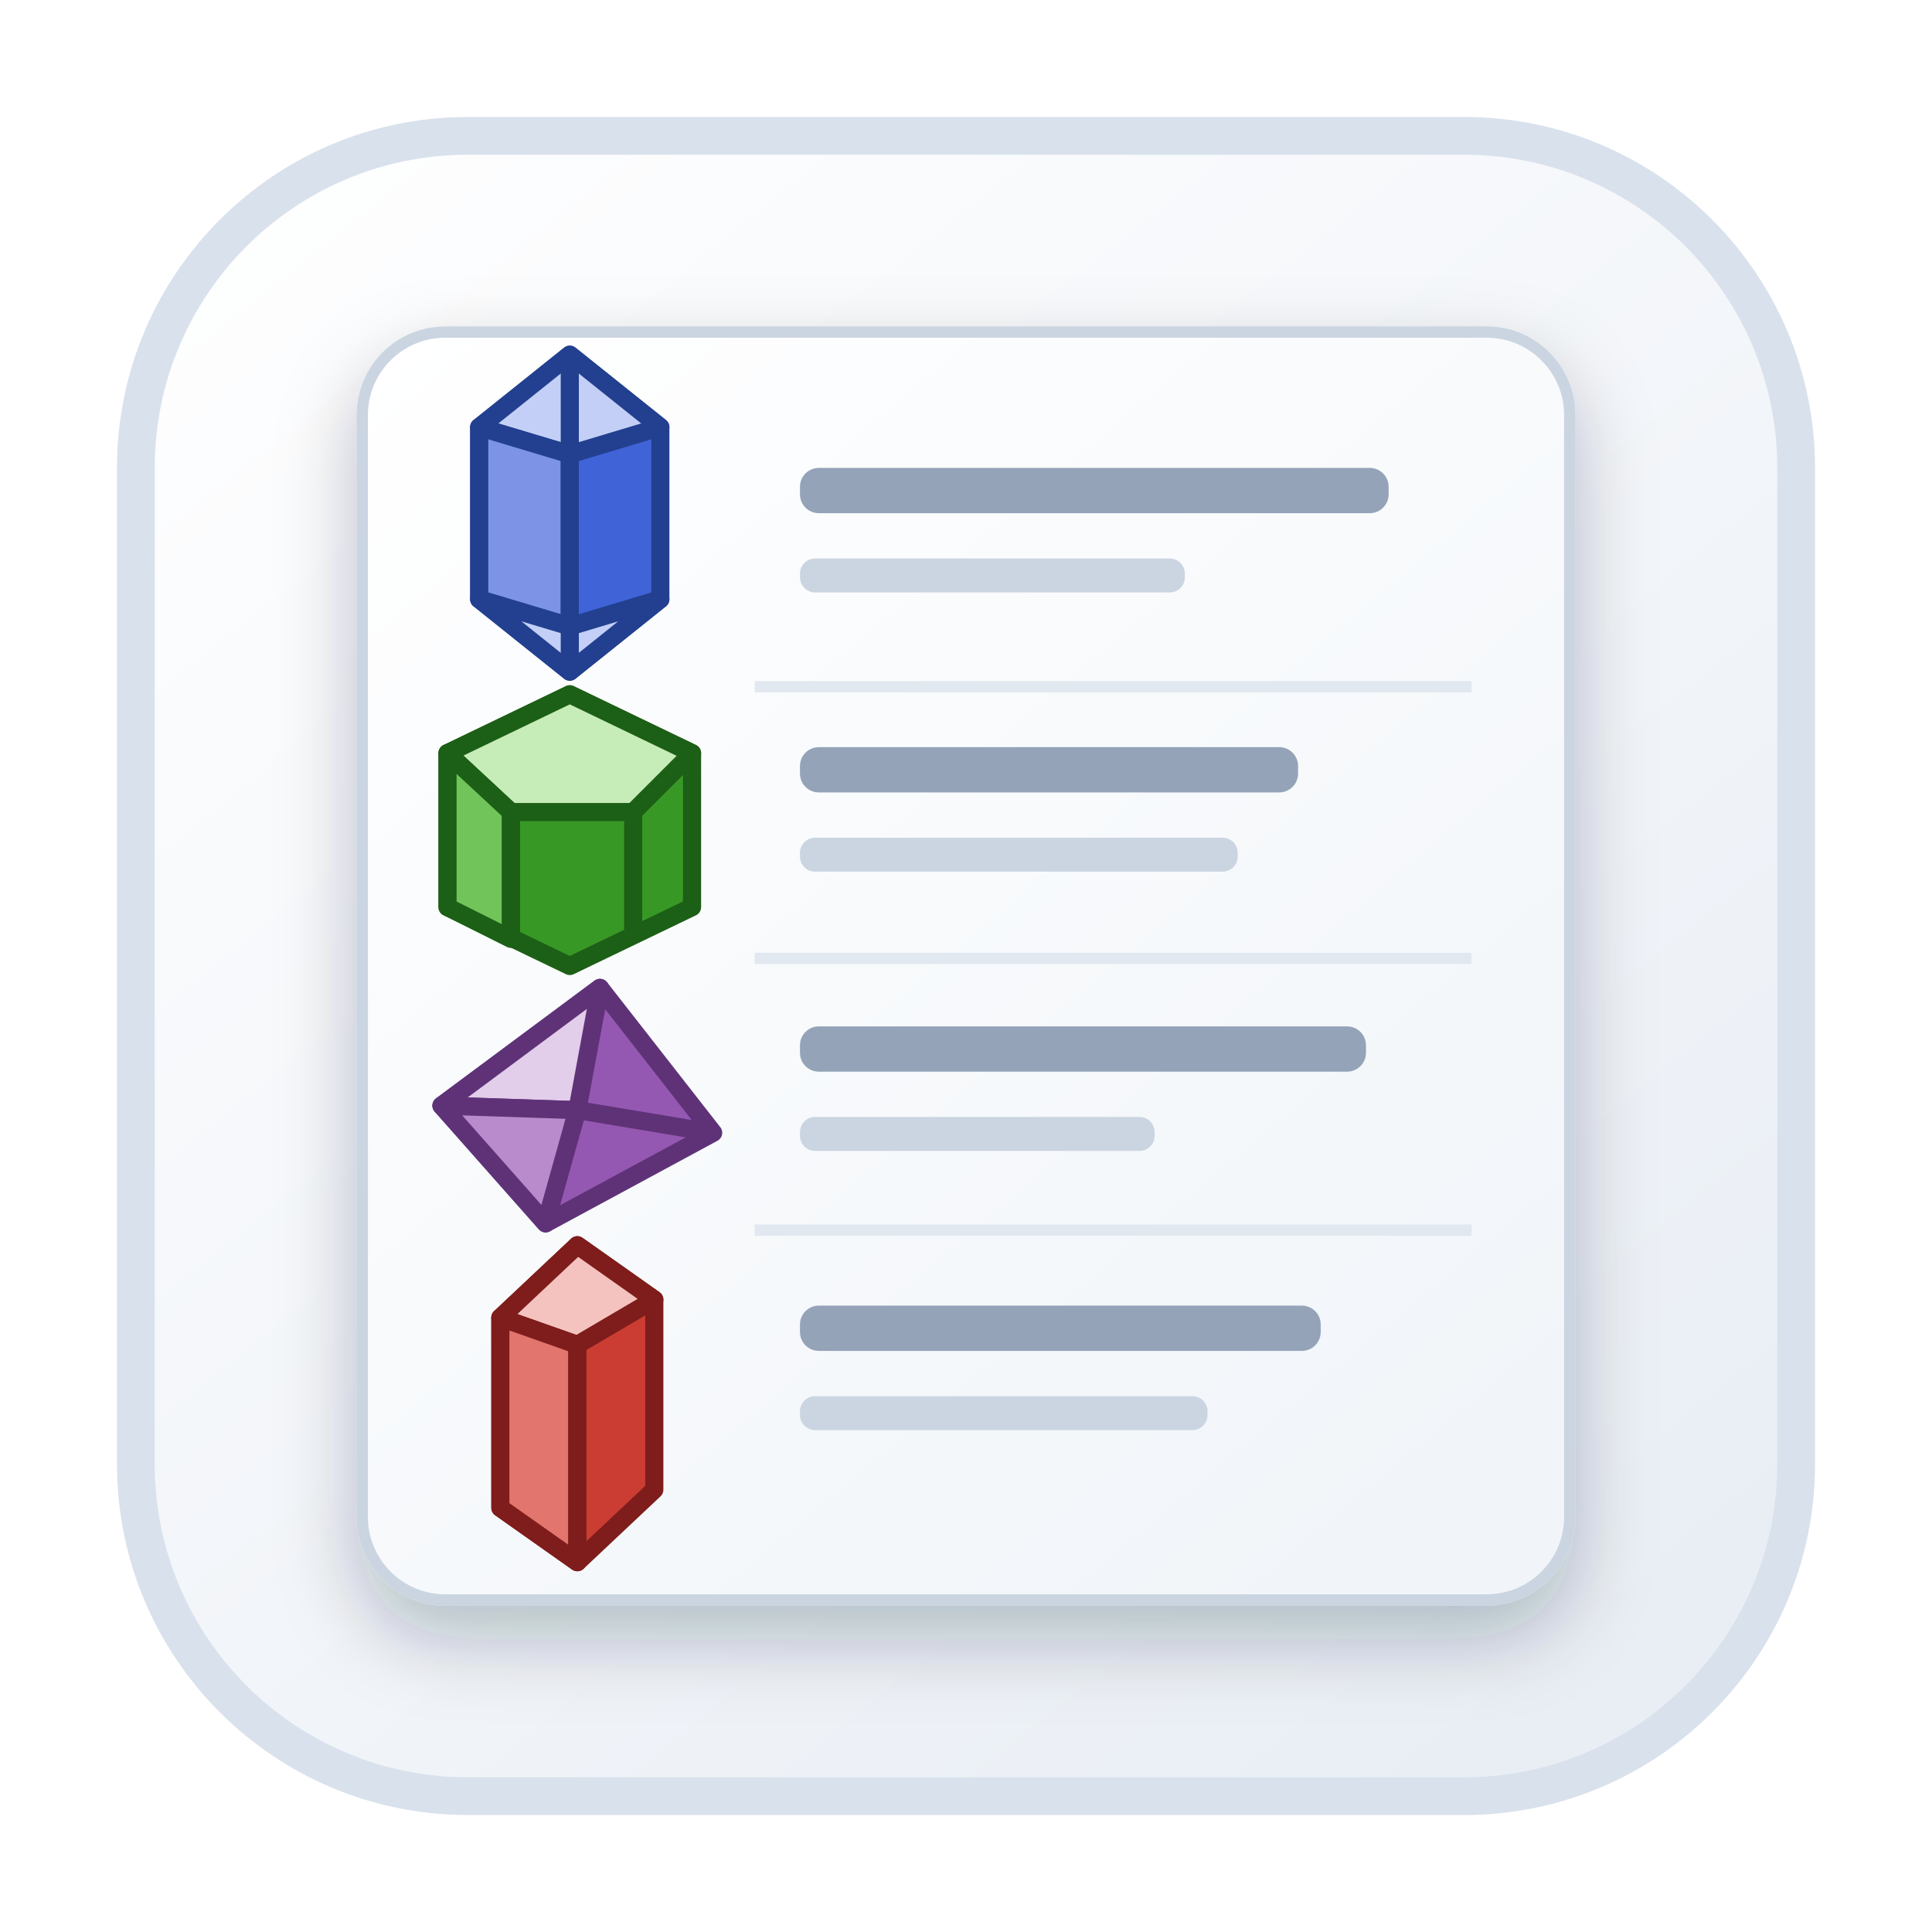
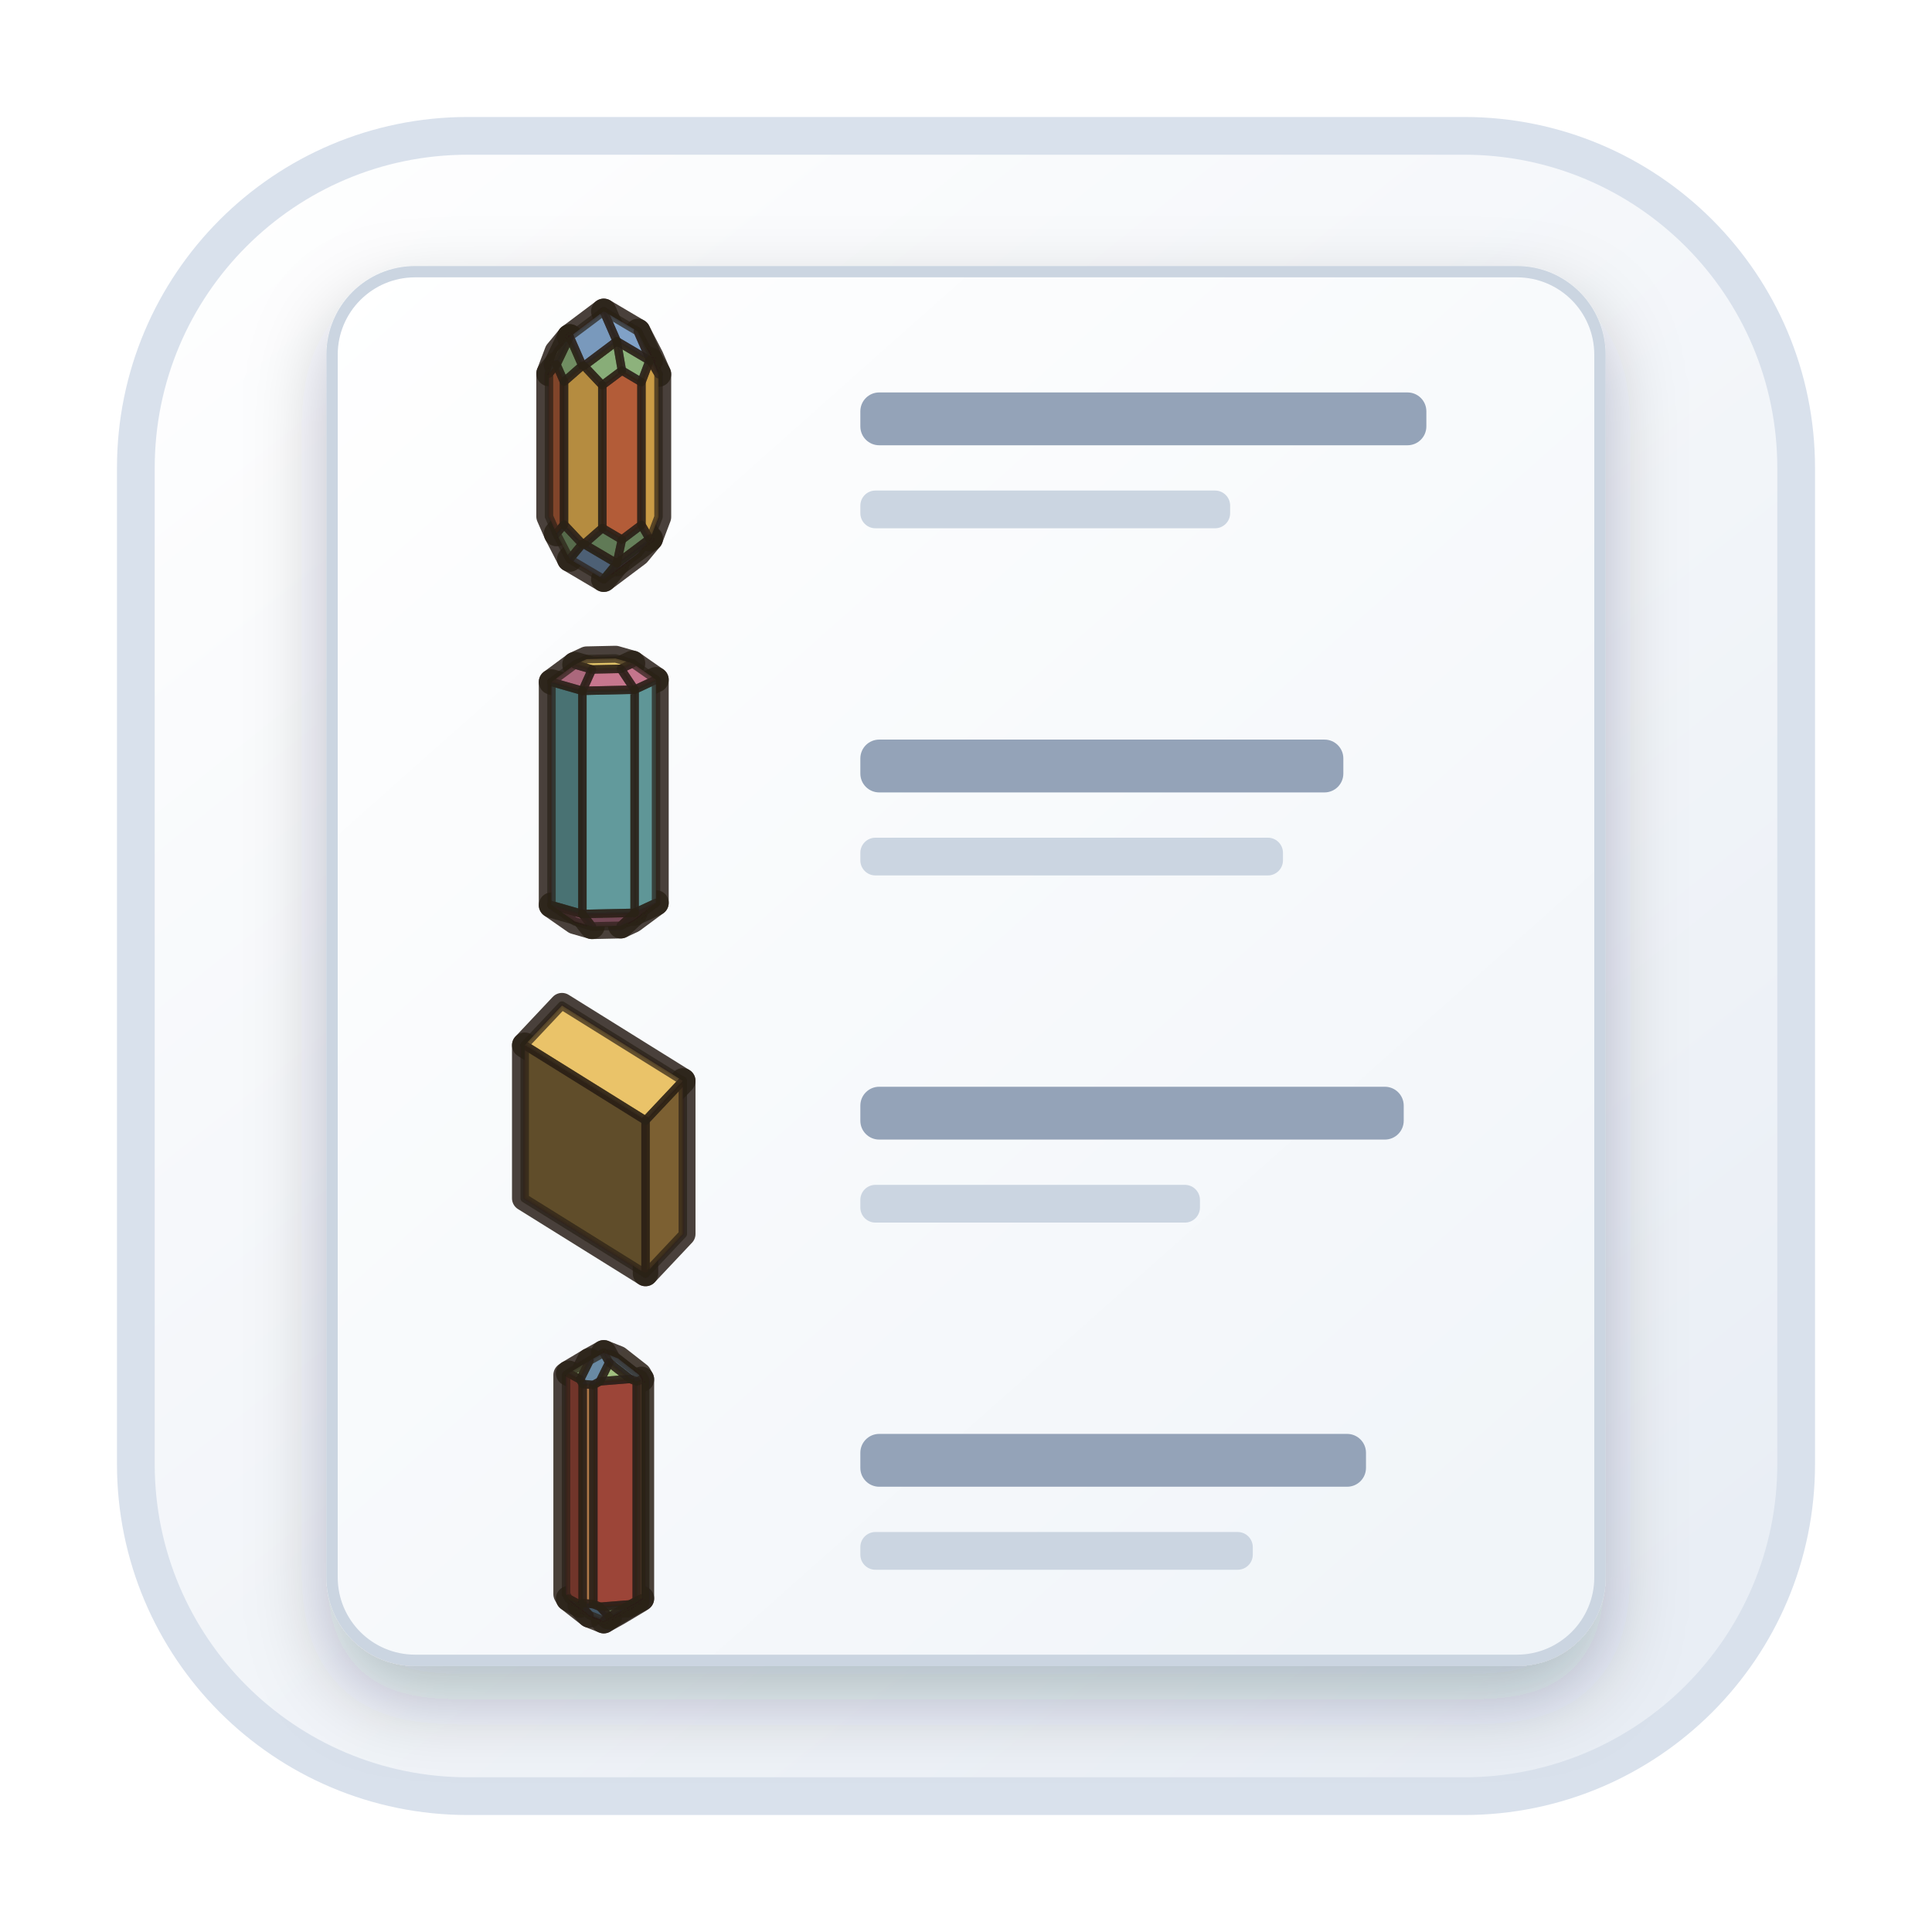
<svg xmlns="http://www.w3.org/2000/svg" viewBox="0 0 512 512" role="img" aria-labelledby="title desc">
  <defs>
    <linearGradient id="tile" x2="0.8" y2="1">
      <stop stop-color="#ffffff" />
      <stop offset="1" stop-color="#e9eef5" />
    </linearGradient>
    <linearGradient id="paper" x2="0.8" y2="1">
      <stop stop-color="#ffffff" />
      <stop offset="1" stop-color="#f1f5f9" />
    </linearGradient>
    <filter id="shadow" x="-25%" y="-25%" width="150%" height="150%">
      <feDropShadow dx="0" dy="9" stdDeviation="10" flood-color="#0f1b2d" flood-opacity="0.25" />
    </filter>
  </defs>
-   <rect x="36" y="36" width="440" height="440" rx="88" fill="url(#tile)" />
-   <rect x="36" y="36" width="440" height="440" rx="88" fill="none" stroke="#d9e1ec" stroke-width="10" />
+   <rect x="36" y="36" width="440" height="440" rx="88" fill="url(#tile)" stroke="#d9e1ec" stroke-width="10" />
  <g filter="url(#shadow)">
-     <rect x="96" y="88" width="320" height="336" rx="22" fill="url(#paper)" stroke="#cbd5e1" stroke-width="3" />
-     <path d="M200 182 H390 M200 254 H390 M200 326 H390" stroke="#e2e8f0" stroke-width="3" />
-     <g stroke-linejoin="round" stroke-width="4">
-       <g stroke="#24408f" transform="translate(151 136) scale(1.2) translate(-151 -143)">
-         <polygon points="151,108 171,124 171,162 151,178 131,162 131,124" fill="#4063d8" />
-         <polygon points="151,108 131,124 151,130 171,124" fill="#c3cff6" />
-         <polygon points="131,124 151,130 151,168 131,162" fill="#7b93e6" />
-         <polygon points="131,162 151,168 171,162 151,178" fill="#c3cff6" />
-         <path d="M151 108 V130 M151 130 V168 M151 168 V178" fill="none" />
+     <rect x="88" y="72" width="336" height="368" rx="22" fill="url(#paper)" stroke="#cbd5e1" stroke-width="3" />
+     <g stroke="#2a2018" stroke-linejoin="round">
+       <g fill="none" stroke-opacity="0.85" stroke-width="6.73">
+         <polygon points="160.00,153.50 169.02,146.73 172.35,142.71 172.15,142.80 163.46,149.32" />
+         <polygon points="160.00,153.50 163.46,149.32 154.77,144.19 154.32,144.15 150.98,148.17" />
+         <polygon points="154.32,144.15 149.47,139.00 147.48,141.40 150.98,148.17" />
+         <polygon points="172.15,142.80 169.99,139.11 164.81,143.01 163.46,149.32" />
+         <polygon points="172.35,95.46 174.51,99.15 172.52,94.60 169.02,87.83" />
+         <polygon points="147.48,96.60 145.49,99.00 145.49,136.85 147.48,141.40 149.47,139.00 149.47,101.15" />
+         <polygon points="169.99,139.11 172.15,142.80 172.35,142.71 174.51,137.00 174.51,99.15 172.35,95.46 172.15,95.56 169.99,101.27" />
+         <polygon points="147.65,93.29 145.49,99.00 147.48,96.60 150.98,89.27" />
+         <polygon points="163.46,149.32 164.81,143.01 159.62,139.94 154.77,144.19" />
+         <polygon points="160.00,82.50 163.46,90.43 172.15,95.56 172.35,95.46 169.02,87.83" />
+         <polygon points="149.47,101.15 149.47,139.00 154.32,144.15 154.77,144.19 159.62,139.94 159.62,102.09 154.77,96.95 154.32,96.90" />
+         <polygon points="169.99,101.27 164.81,98.20 159.62,102.09 159.62,139.94 164.81,143.01 169.99,139.11" />
+         <polygon points="150.98,89.27 147.48,96.60 149.47,101.15 154.32,96.90" />
+         <polygon points="150.98,89.27 154.32,96.90 154.77,96.95 163.46,90.43 160.00,82.50" />
+         <polygon points="163.46,90.43 164.81,98.20 169.99,101.27 172.15,95.56" />
+         <polygon points="154.77,96.95 159.62,102.09 164.81,98.20 163.46,90.43" />
      </g>
-       <g stroke="#1f5f16" transform="translate(151 220) scale(1.2) translate(-151 -220)">
-         <polygon points="151,190 178,203 178,237 151,250 124,237 124,203" fill="#389826" />
-         <polygon points="151,190 178,203 165,216 138,216 124,203" fill="#c6ecb8" />
-         <polygon points="124,203 138,216 138,244 124,237" fill="#6fc45a" />
-         <path d="M165 216 V244 M138 216 V244" fill="none" />
+       <g stroke-opacity="0.18" stroke-width="0.75">
+         <polygon points="160.00,153.50 169.02,146.73 172.35,142.71 172.15,142.80 163.46,149.32" fill="#4d6075" />
+         <polygon points="160.00,153.50 163.46,149.32 154.77,144.19 154.32,144.15 150.98,148.17" fill="#4d6075" />
+         <polygon points="154.32,144.15 149.47,139.00 147.48,141.40 150.98,148.17" fill="#566b4c" />
+         <polygon points="172.15,142.80 169.99,139.11 164.81,143.01 163.46,149.32" fill="#66805a" />
+         <polygon points="172.35,95.46 174.51,99.15 172.52,94.60 169.02,87.83" fill="#79996b" />
+         <polygon points="147.48,96.60 145.49,99.00 145.49,136.85 147.48,141.40 149.47,139.00 149.47,101.15" fill="#81442b" />
+         <polygon points="169.99,139.11 172.15,142.80 172.35,142.71 174.51,137.00 174.51,99.15 172.35,95.46 172.15,95.56 169.99,101.27" fill="#c99b45" />
+         <polygon points="147.65,93.29 145.49,99.00 147.48,96.60 150.98,89.27" fill="#5f7754" />
+         <polygon points="163.46,149.32 164.81,143.01 159.62,139.94 154.77,144.19" fill="#617a56" />
+         <polygon points="160.00,82.50 163.46,90.43 172.15,95.56 172.35,95.46 169.02,87.83" fill="#80a1c7" />
+         <polygon points="149.47,101.15 149.47,139.00 154.32,144.15 154.77,144.19 159.62,139.94 159.62,102.09 154.77,96.95 154.32,96.90" fill="#b58c3f" />
+         <polygon points="169.99,101.27 164.81,98.20 159.62,102.09 159.62,139.94 164.81,143.01 169.99,139.11" fill="#b35c38" />
+         <polygon points="150.98,89.27 147.48,96.60 149.47,101.15 154.32,96.90" fill="#6f8d62" />
+         <polygon points="150.98,89.27 154.32,96.90 154.77,96.95 163.46,90.43 160.00,82.50" fill="#7999bc" />
+         <polygon points="163.46,90.43 164.81,98.20 169.99,101.27 172.15,95.56" fill="#8db27c" />
+         <polygon points="154.77,96.95 159.62,102.09 164.81,98.20 163.46,90.43" fill="#88ad78" />
      </g>
-       <g stroke="#5e3378" transform="translate(153 293) scale(1.2) translate(-153 -293)">
-         <polygon points="123,293 158,267 183,299 146,319" fill="#9558b2" />
-         <polygon points="123,293 158,267 153,294" fill="#e2cdea" />
-         <polygon points="123,293 153,294 146,319" fill="#b98bcc" />
-         <path d="M153 294 L183 299" fill="none" />
-       </g>
-       <g stroke="#7f1f1a" transform="translate(153 372) scale(1.2) translate(-153 -372)">
-         <polygon points="153,337 170,349 170,391 153,407 136,395 136,353" fill="#cb3c33" />
-         <polygon points="153,337 170,349 153,359 136,353" fill="#f5c3bf" />
-         <polygon points="136,353 153,359 153,407 136,395" fill="#e2756d" />
-         <path d="M153 359 V407" fill="none" />
+       <g fill="none" stroke-opacity="0.7" stroke-width="2.24">
+         <polygon points="160.00,153.50 169.02,146.73 172.35,142.71 172.15,142.80 163.46,149.32" />
+         <polygon points="160.00,153.50 163.46,149.32 154.77,144.19 154.32,144.15 150.98,148.17" />
+         <polygon points="154.32,144.15 149.47,139.00 147.48,141.40 150.98,148.17" />
+         <polygon points="172.15,142.80 169.99,139.11 164.81,143.01 163.46,149.32" />
+         <polygon points="172.35,95.46 174.51,99.15 172.52,94.60 169.02,87.83" />
+         <polygon points="147.48,96.60 145.49,99.00 145.49,136.85 147.48,141.40 149.47,139.00 149.47,101.15" />
+         <polygon points="169.99,139.11 172.15,142.80 172.35,142.71 174.51,137.00 174.51,99.15 172.35,95.46 172.15,95.56 169.99,101.27" />
+         <polygon points="147.65,93.29 145.49,99.00 147.48,96.60 150.98,89.27" />
+         <polygon points="163.46,149.32 164.81,143.01 159.62,139.94 154.77,144.19" />
+         <polygon points="160.00,82.50 163.46,90.43 172.15,95.56 172.35,95.46 169.02,87.83" />
+         <polygon points="149.47,101.15 149.47,139.00 154.32,144.15 154.77,144.19 159.62,139.94 159.62,102.09 154.77,96.95 154.32,96.90" />
+         <polygon points="169.99,101.27 164.81,98.20 159.62,102.09 159.62,139.94 164.81,143.01 169.99,139.11" />
+         <polygon points="150.98,89.27 147.48,96.60 149.47,101.15 154.32,96.90" />
+         <polygon points="150.98,89.27 154.32,96.90 154.77,96.95 163.46,90.43 160.00,82.50" />
+         <polygon points="163.46,90.43 164.81,98.20 169.99,101.27 172.15,95.56" />
+         <polygon points="154.77,96.95 159.62,102.09 164.81,98.20 163.46,90.43" />
      </g>
    </g>
-     <g fill="#94a3b8">
-       <rect x="212" y="124" width="156" height="12" rx="5" />
-       <rect x="212" y="198" width="132" height="12" rx="5" />
-       <rect x="212" y="272" width="150" height="12" rx="5" />
-       <rect x="212" y="346" width="138" height="12" rx="5" />
+     <rect x="228" y="104" width="150" height="14" rx="5" fill="#94a3b8" />
+     <rect x="228" y="130" width="98" height="10" rx="4" fill="#cbd5e1" />
+     <g stroke="#2a2018" stroke-linejoin="round">
+       <g fill="none" stroke-opacity="0.85" stroke-width="6.73">
+         <polygon points="168.18,241.91 164.51,245.33 167.63,243.88 173.85,239.27" />
+         <polygon points="146.15,239.87 152.37,244.21 156.88,245.50 154.34,242.21" />
+         <polygon points="154.34,242.21 156.88,245.50 164.51,245.33 168.18,241.91" />
+         <polygon points="173.85,180.13 168.18,182.77 168.18,241.91 173.85,239.27" />
+         <polygon points="146.15,180.73 146.15,239.87 154.34,242.21 154.34,183.08" />
+         <polygon points="167.63,175.79 163.12,174.50 155.49,174.67 152.37,176.12 156.88,177.41 164.51,177.25" />
+         <polygon points="173.85,180.13 167.63,175.79 164.51,177.25 168.18,182.77" />
+         <polygon points="168.18,182.77 154.34,183.08 154.34,242.21 168.18,241.91" />
+         <polygon points="154.34,183.08 156.88,177.41 152.37,176.12 146.15,180.73" />
+         <polygon points="168.18,182.77 164.51,177.25 156.88,177.41 154.34,183.08" />
+       </g>
+       <g stroke-opacity="0.18" stroke-width="0.75">
+         <polygon points="168.18,241.91 164.51,245.33 167.63,243.88 173.85,239.27" fill="#734754" />
+         <polygon points="146.15,239.87 152.37,244.21 156.88,245.50 154.34,242.21" fill="#754855" />
+         <polygon points="154.34,242.21 156.88,245.50 164.51,245.33 168.18,241.91" fill="#734754" />
+         <polygon points="173.85,180.13 168.18,182.77 168.18,241.91 173.85,239.27" fill="#5f9697" />
+         <polygon points="146.15,180.73 146.15,239.87 154.34,242.21 154.34,183.08" fill="#497273" />
+         <polygon points="167.63,175.79 163.12,174.50 155.49,174.67 152.37,176.12 156.88,177.41 164.51,177.25" fill="#e1c368" />
+         <polygon points="173.85,180.13 167.63,175.79 164.51,177.25 168.18,182.77" fill="#c4758c" />
+         <polygon points="168.18,182.77 154.34,183.08 154.34,242.21 168.18,241.91" fill="#629a9c" />
+         <polygon points="154.34,183.08 156.88,177.41 152.37,176.12 146.15,180.73" fill="#ab677b" />
+         <polygon points="168.18,182.77 164.51,177.25 156.88,177.41 154.34,183.08" fill="#c7768e" />
+       </g>
+       <g fill="none" stroke-opacity="0.7" stroke-width="2.24">
+         <polygon points="168.18,241.91 164.51,245.33 167.63,243.88 173.85,239.27" />
+         <polygon points="146.15,239.87 152.37,244.21 156.88,245.50 154.34,242.21" />
+         <polygon points="154.34,242.21 156.88,245.50 164.51,245.33 168.18,241.91" />
+         <polygon points="173.85,180.13 168.18,182.77 168.18,241.91 173.85,239.27" />
+         <polygon points="146.15,180.73 146.15,239.87 154.34,242.21 154.34,183.08" />
+         <polygon points="167.63,175.79 163.12,174.50 155.49,174.67 152.37,176.12 156.88,177.41 164.51,177.25" />
+         <polygon points="173.85,180.13 167.63,175.79 164.51,177.25 168.18,182.77" />
+         <polygon points="168.18,182.77 154.34,183.08 154.34,242.21 168.18,241.91" />
+         <polygon points="154.34,183.08 156.88,177.41 152.37,176.12 146.15,180.73" />
+         <polygon points="168.18,182.77 164.51,177.25 156.88,177.41 154.34,183.08" />
+       </g>
    </g>
-     <g fill="#cbd5e1">
-       <rect x="212" y="148" width="102" height="9" rx="4" />
-       <rect x="212" y="222" width="116" height="9" rx="4" />
-       <rect x="212" y="296" width="94" height="9" rx="4" />
-       <rect x="212" y="370" width="108" height="9" rx="4" />
+     <rect x="228" y="196" width="128" height="14" rx="5" fill="#94a3b8" />
+     <rect x="228" y="222" width="112" height="10" rx="4" fill="#cbd5e1" />
+     <g stroke="#2a2018" stroke-linejoin="round">
+       <g fill="none" stroke-opacity="0.85" stroke-width="6.73">
+         <polygon points="171.07,337.50 180.95,327.01 180.95,286.44 171.07,296.93" />
+         <polygon points="148.93,266.50 139.05,276.99 171.07,296.93 180.95,286.44" />
+         <polygon points="171.07,296.93 139.05,276.99 139.05,317.56 171.07,337.50" />
+       </g>
+       <g stroke-opacity="0.18" stroke-width="0.75">
+         <polygon points="171.07,337.50 180.95,327.01 180.95,286.44 171.07,296.93" fill="#7b6132" />
+         <polygon points="148.93,266.50 139.05,276.99 171.07,296.93 180.95,286.44" fill="#eac369" />
+         <polygon points="171.07,296.93 139.05,276.99 139.05,317.56 171.07,337.50" fill="#614e2a" />
+       </g>
+       <g fill="none" stroke-opacity="0.7" stroke-width="2.24">
+         <polygon points="171.07,337.50 180.95,327.01 180.95,286.44 171.07,296.93" />
+         <polygon points="148.93,266.50 139.05,276.99 171.07,296.93 180.95,286.44" />
+         <polygon points="171.07,296.93 139.05,276.99 139.05,317.56 171.07,337.50" />
+       </g>
    </g>
+     <rect x="228" y="288" width="144" height="14" rx="5" fill="#94a3b8" />
+     <rect x="228" y="314" width="90" height="10" rx="4" fill="#cbd5e1" />
+     <g stroke="#2a2018" stroke-linejoin="round">
+       <g fill="none" stroke-opacity="0.85" stroke-width="6.73">
+         <polygon points="153.75,425.33 150.68,423.66 156.22,428.00" />
+         <polygon points="163.78,427.39 169.32,424.08 169.99,423.61 168.74,424.20 166.99,425.17 161.45,428.48 160.00,429.50" />
+         <polygon points="160.00,429.50 161.45,428.48 158.99,425.81 157.24,425.12 154.42,424.86 153.75,425.33 156.22,428.00" />
+         <polygon points="158.99,425.81 161.45,428.48 166.99,425.17" />
+         <polygon points="153.75,365.58 150.68,363.92 150.01,364.39 150.01,422.46 150.68,423.66 153.75,425.33 154.42,424.86 154.42,366.78" />
+         <polygon points="168.74,366.12 168.74,424.20 169.99,423.61 169.99,365.54" />
+         <polygon points="157.24,425.12 158.99,425.81 166.99,425.17 168.74,424.20 168.74,366.12 166.99,365.43 158.99,366.07 157.24,367.04" />
+         <polygon points="153.75,365.58 156.22,360.61 150.68,363.92" />
+         <polygon points="154.42,424.86 157.24,425.12 157.24,367.04 154.42,366.78" />
+         <polygon points="160.00,358.50 161.45,361.09 166.99,365.43 168.74,366.12 169.99,365.54 169.32,364.34 163.78,360.00" />
+         <polygon points="156.22,360.61 153.75,365.58 154.42,366.78 157.24,367.04 158.99,366.07 161.45,361.09 160.00,358.50" />
+         <polygon points="166.99,365.43 161.45,361.09 158.99,366.07" />
+       </g>
+       <g stroke-opacity="0.18" stroke-width="0.75">
+         <polygon points="153.75,425.33 150.68,423.66 156.22,428.00" fill="#62744f" />
+         <polygon points="163.78,427.39 169.32,424.08 169.99,423.61 168.74,424.20 166.99,425.17 161.45,428.48 160.00,429.50" fill="#435665" />
+         <polygon points="160.00,429.50 161.45,428.48 158.99,425.81 157.24,425.12 154.42,424.86 153.75,425.33 156.22,428.00" fill="#435665" />
+         <polygon points="158.99,425.81 161.45,428.48 166.99,425.17" fill="#5d6e4b" />
+         <polygon points="153.75,365.58 150.68,363.92 150.01,364.39 150.01,422.46 150.68,423.66 153.75,425.33 154.42,424.86 154.42,366.78" fill="#71342a" />
+         <polygon points="168.74,366.12 168.74,424.20 169.99,423.61 169.99,365.54" fill="#c4854f" />
+         <polygon points="157.24,425.12 158.99,425.81 166.99,425.17 168.74,424.20 168.74,366.12 166.99,365.43 158.99,366.07 157.24,367.04" fill="#9c4537" />
+         <polygon points="153.75,365.58 156.22,360.61 150.68,363.92" fill="#829c68" />
+         <polygon points="154.42,424.86 157.24,425.12 157.24,367.04 154.42,366.78" fill="#b07948" />
+         <polygon points="160.00,358.50 161.45,361.09 166.99,365.43 168.74,366.12 169.99,365.54 169.32,364.34 163.78,360.00" fill="#6d91ac" />
+         <polygon points="156.22,360.61 153.75,365.58 154.42,366.78 157.24,367.04 158.99,366.07 161.45,361.09 160.00,358.50" fill="#698aa4" />
+         <polygon points="166.99,365.43 161.45,361.09 158.99,366.07" fill="#a1c180" />
+       </g>
+       <g fill="none" stroke-opacity="0.7" stroke-width="2.24">
+         <polygon points="153.75,425.33 150.68,423.66 156.22,428.00" />
+         <polygon points="163.78,427.39 169.32,424.08 169.99,423.61 168.74,424.20 166.99,425.17 161.45,428.48 160.00,429.50" />
+         <polygon points="160.00,429.50 161.45,428.48 158.99,425.81 157.24,425.12 154.42,424.86 153.75,425.33 156.22,428.00" />
+         <polygon points="158.99,425.81 161.45,428.48 166.99,425.17" />
+         <polygon points="153.75,365.58 150.68,363.92 150.01,364.39 150.01,422.46 150.68,423.66 153.75,425.33 154.42,424.86 154.42,366.78" />
+         <polygon points="168.74,366.12 168.74,424.20 169.99,423.61 169.99,365.54" />
+         <polygon points="157.24,425.12 158.99,425.81 166.99,425.17 168.74,424.20 168.74,366.12 166.99,365.43 158.99,366.07 157.24,367.04" />
+         <polygon points="153.75,365.58 156.22,360.61 150.68,363.92" />
+         <polygon points="154.42,424.86 157.24,425.12 157.24,367.04 154.42,366.78" />
+         <polygon points="160.00,358.50 161.45,361.09 166.99,365.43 168.74,366.12 169.99,365.54 169.32,364.34 163.78,360.00" />
+         <polygon points="156.22,360.61 153.75,365.58 154.42,366.78 157.24,367.04 158.99,366.07 161.45,361.09 160.00,358.50" />
+         <polygon points="166.99,365.43 161.45,361.09 158.99,366.07" />
+       </g>
+     </g>
+     <rect x="228" y="380" width="134" height="14" rx="5" fill="#94a3b8" />
+     <rect x="228" y="406" width="104" height="10" rx="4" fill="#cbd5e1" />
  </g>
</svg>
